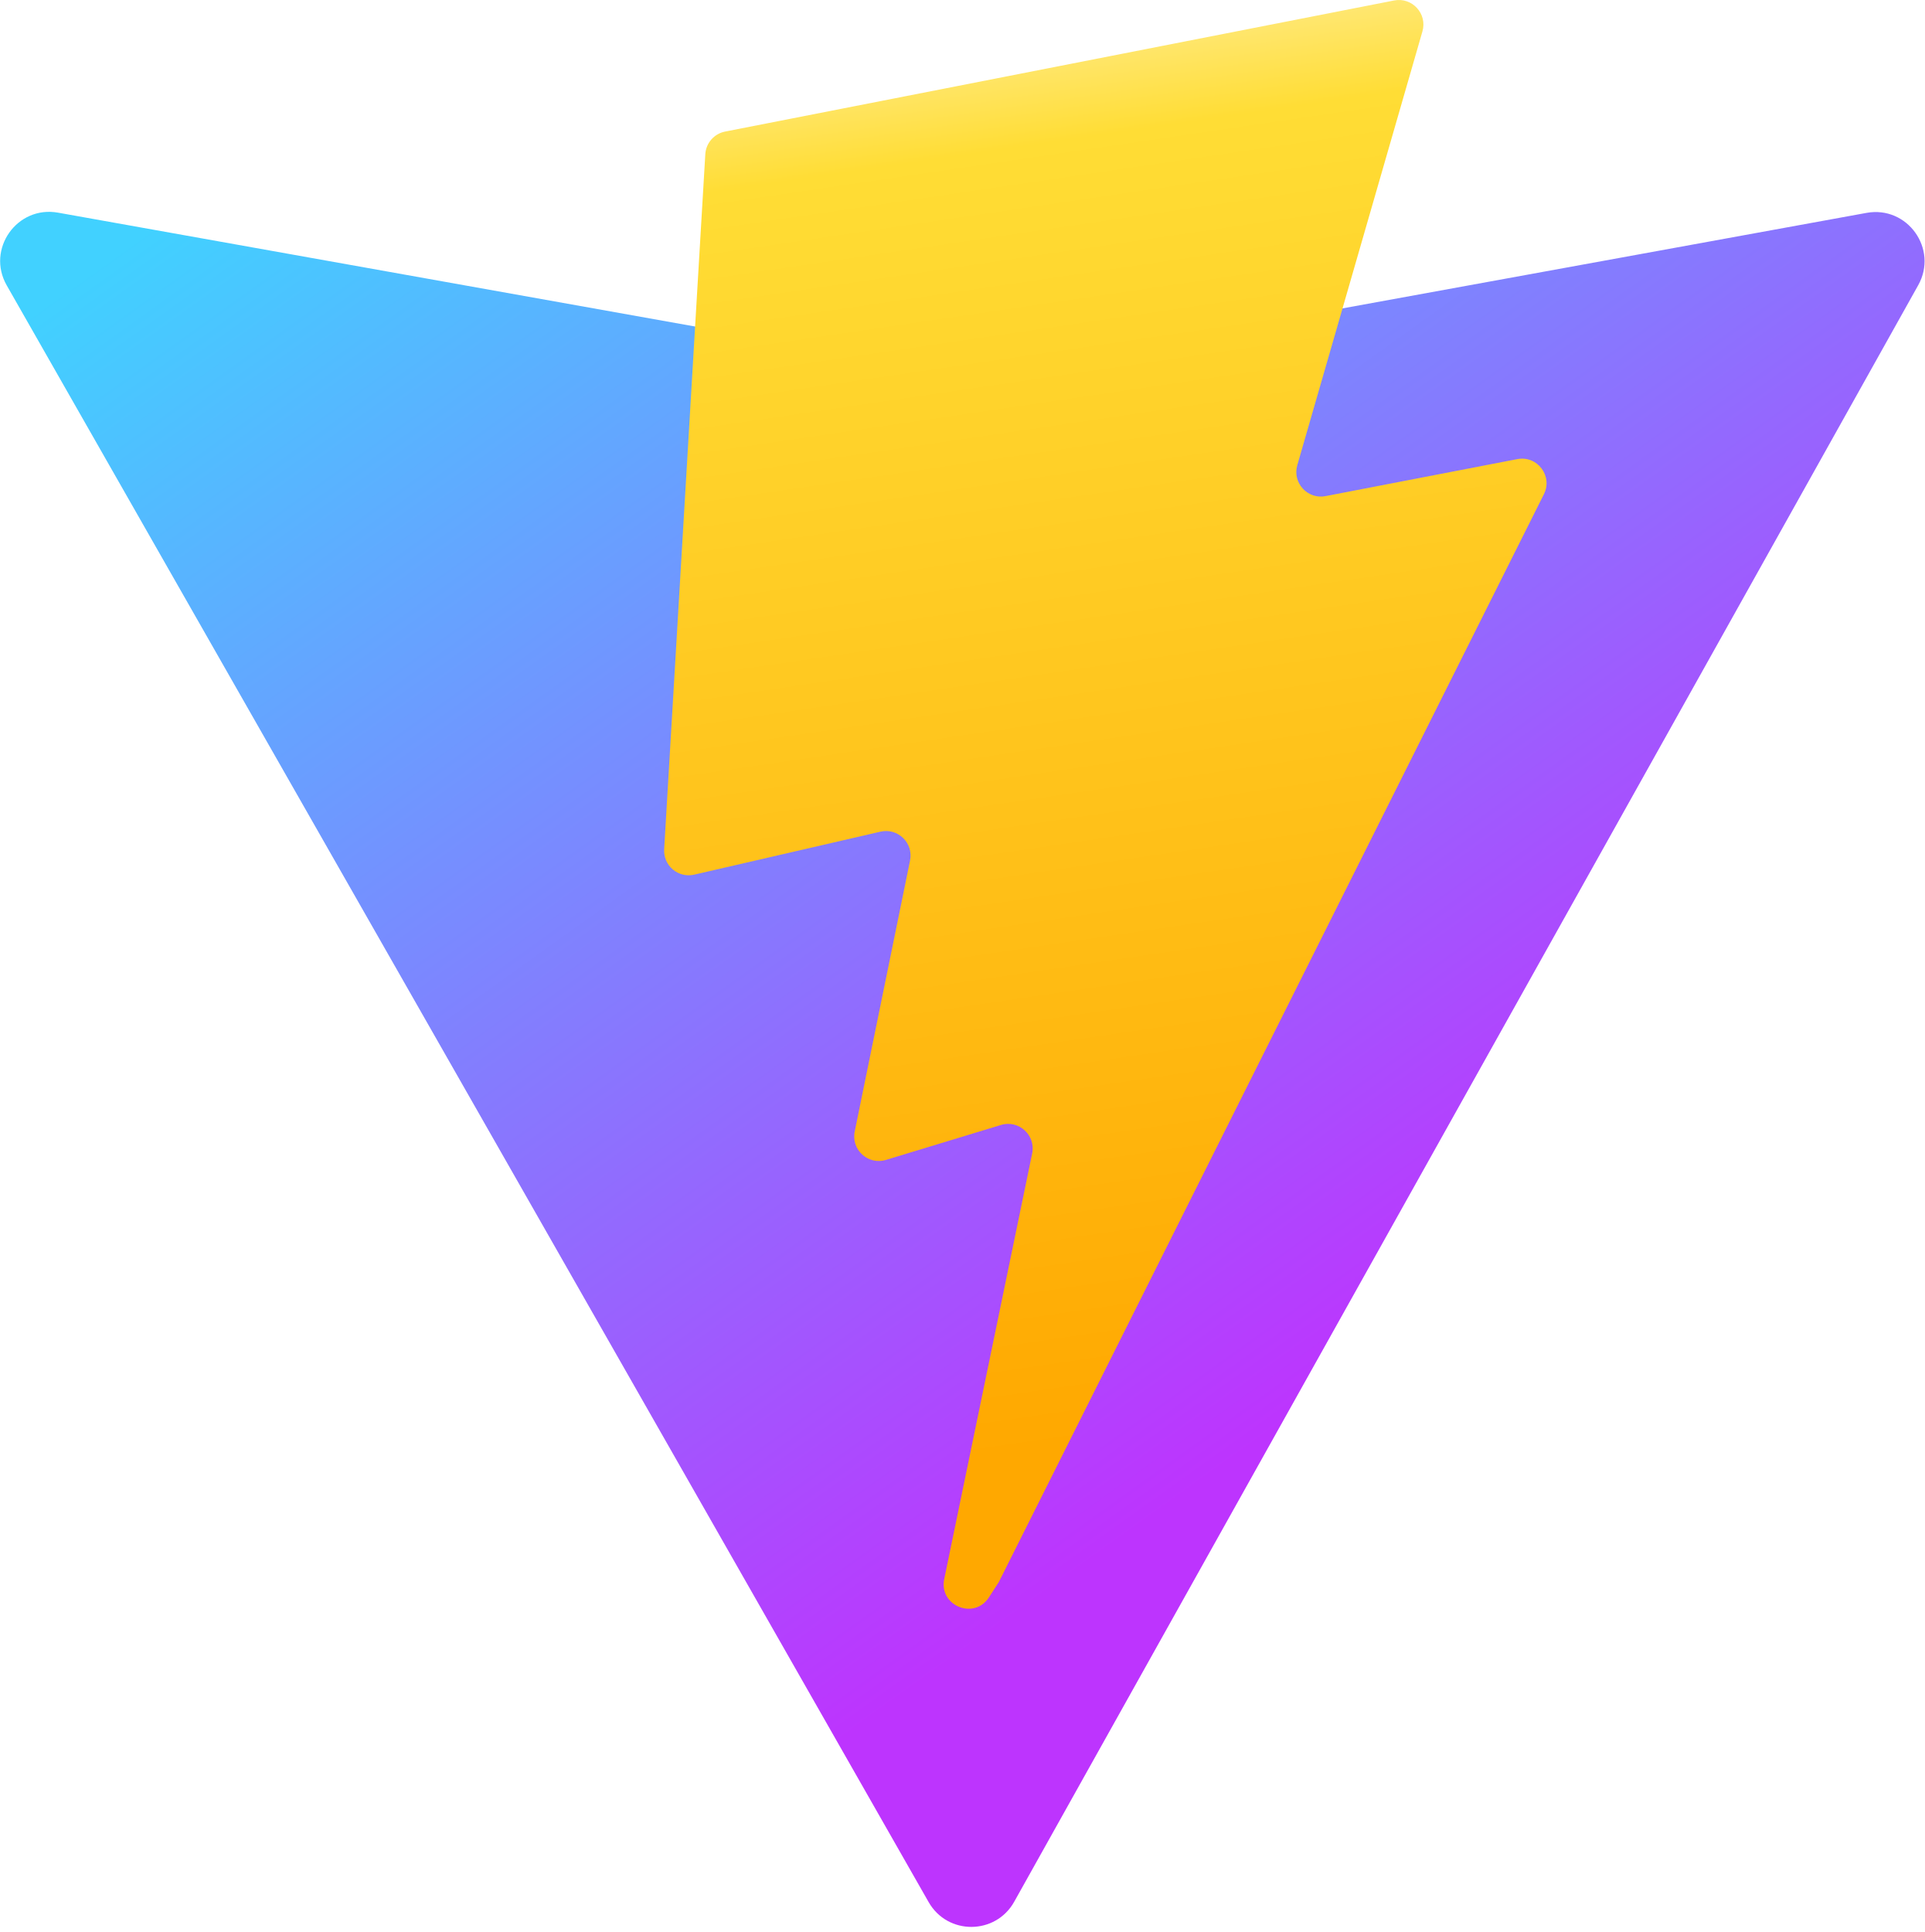
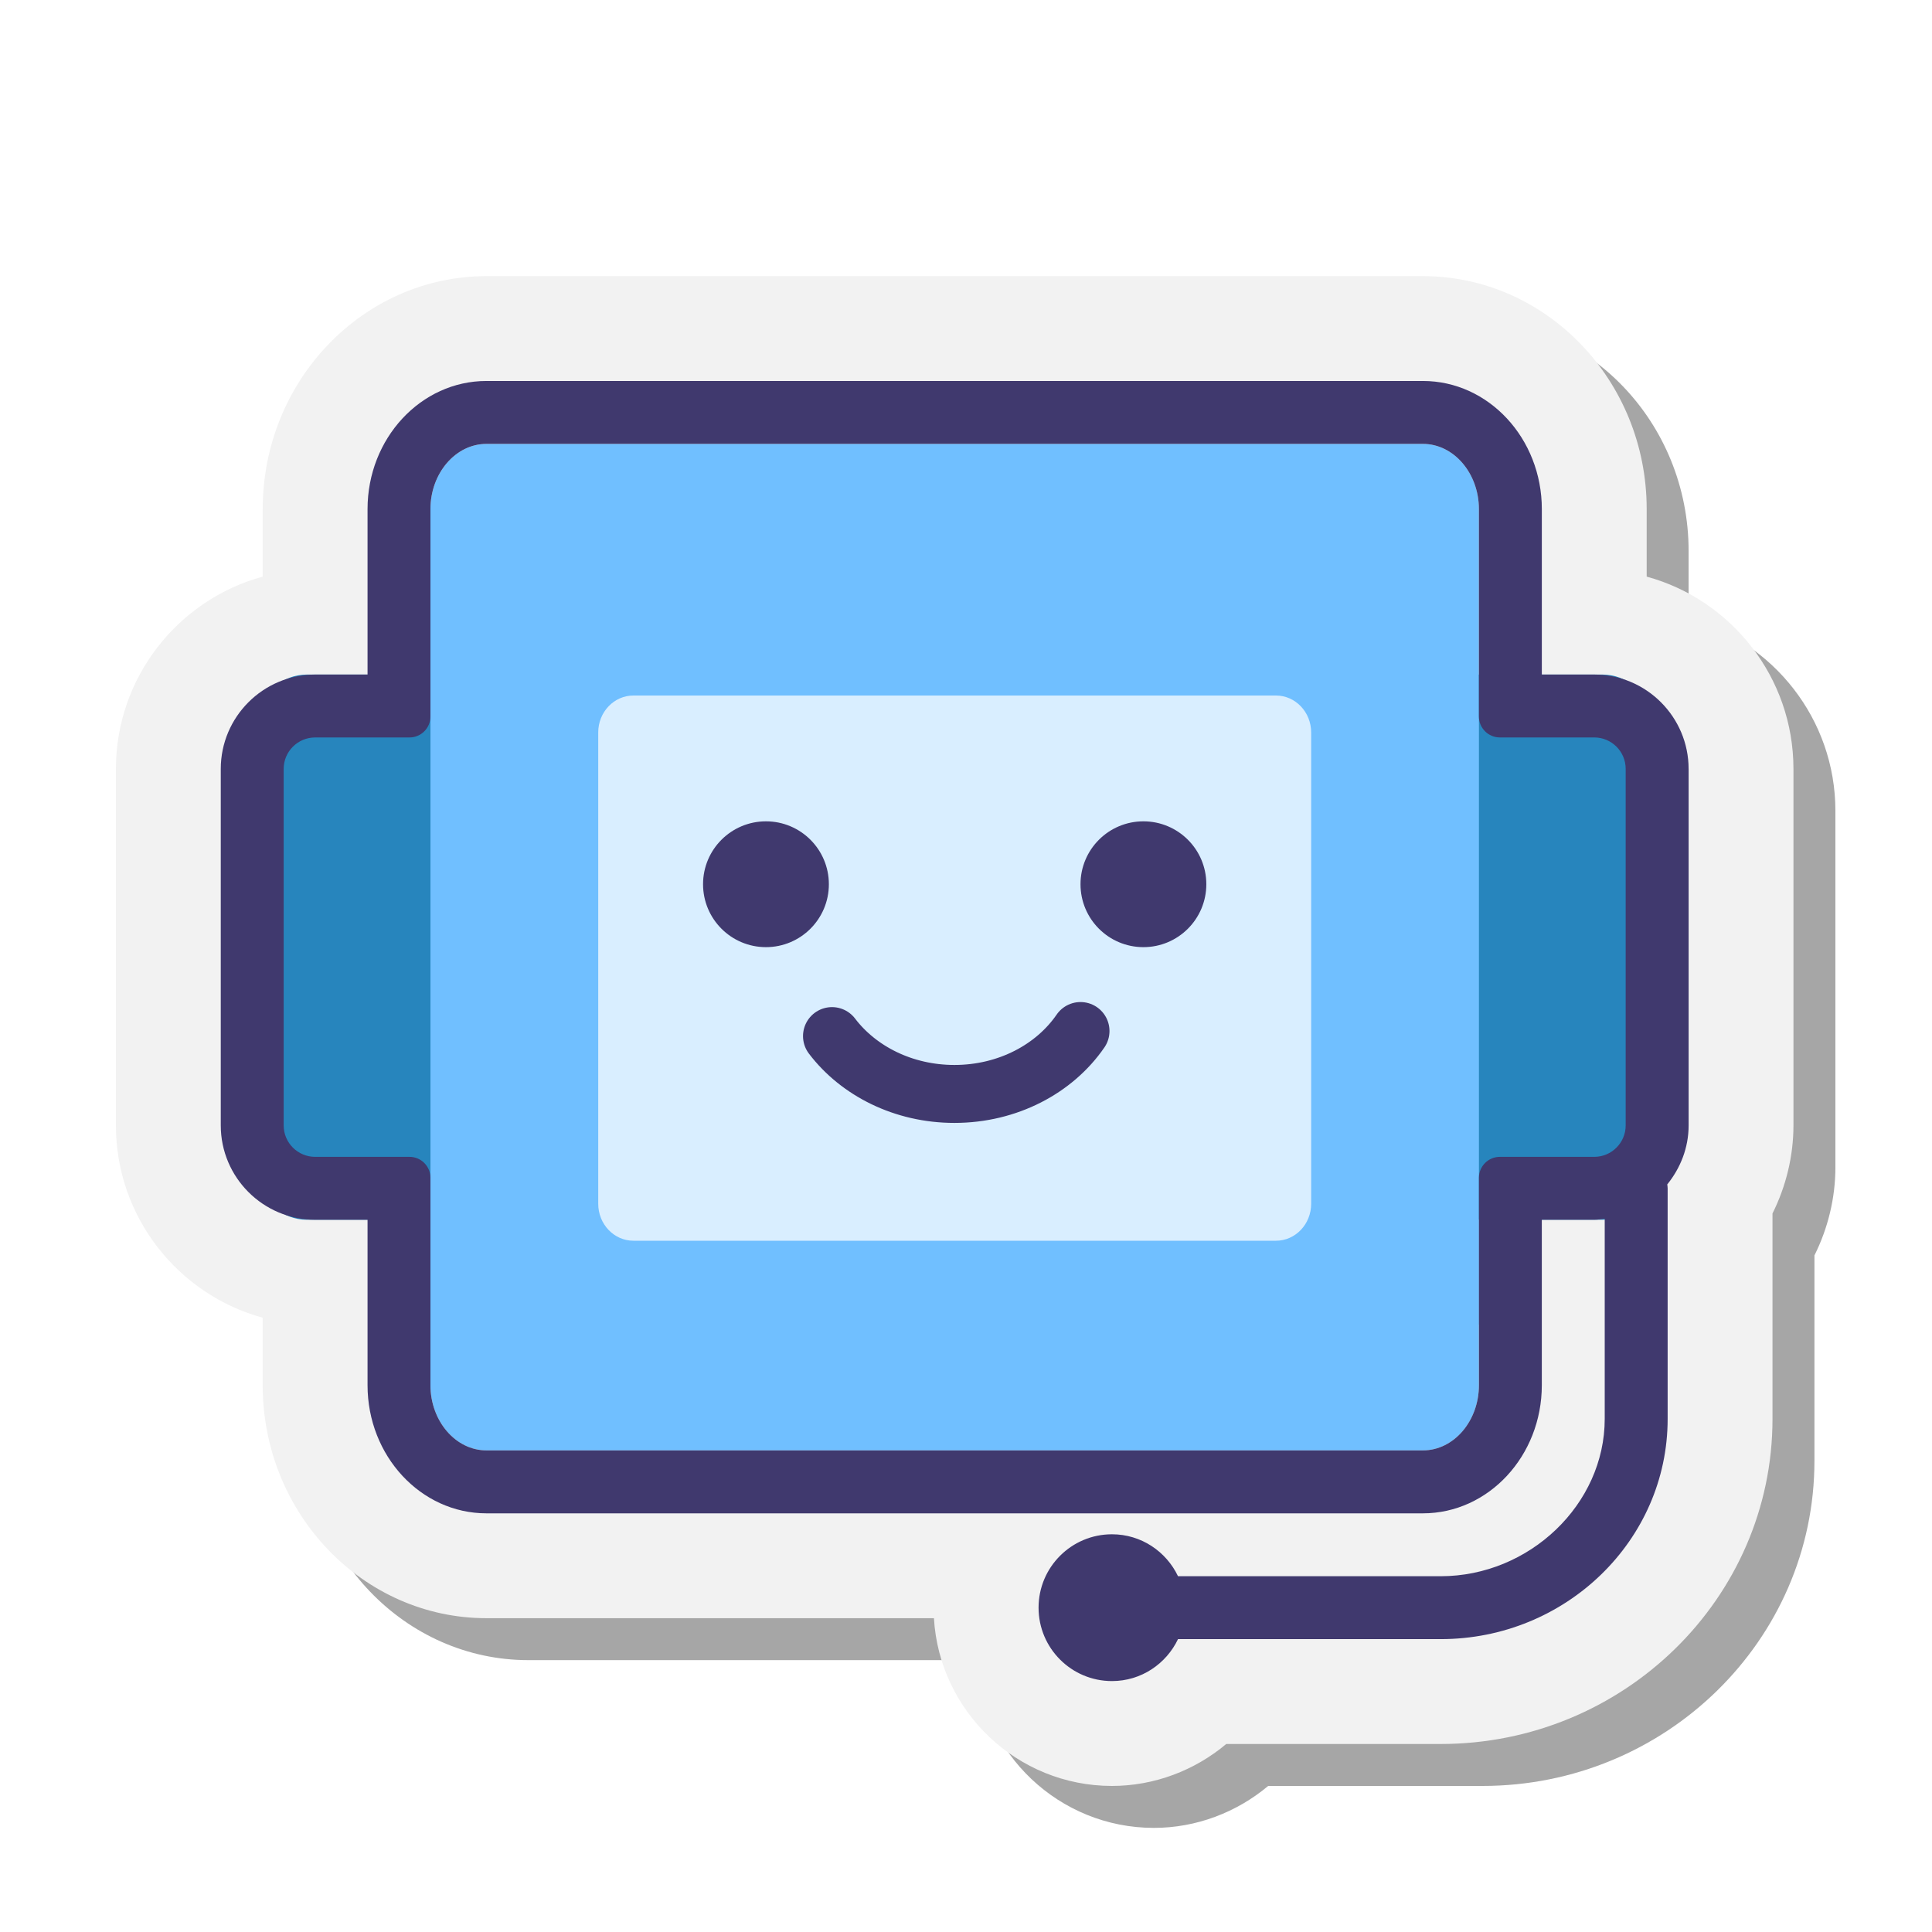
- <svg xmlns="http://www.w3.org/2000/svg" aria-hidden="true" role="img" class="iconify iconify--logos" width="31.88" height="32" preserveAspectRatio="xMidYMid meet" viewBox="0 0 256 257">
-   <defs>
-     <linearGradient id="IconifyId1813088fe1fbc01fb466" x1="-.828%" x2="57.636%" y1="7.652%" y2="78.411%">
-       <stop offset="0%" stop-color="#41D1FF" />
-       <stop offset="100%" stop-color="#BD34FE" />
-     </linearGradient>
-     <linearGradient id="IconifyId1813088fe1fbc01fb467" x1="43.376%" x2="50.316%" y1="2.242%" y2="89.03%">
-       <stop offset="0%" stop-color="#FFEA83" />
-       <stop offset="8.333%" stop-color="#FFDD35" />
-       <stop offset="100%" stop-color="#FFA800" />
-     </linearGradient>
-   </defs>
-   <path fill="url(#IconifyId1813088fe1fbc01fb466)" d="M255.153 37.938L134.897 252.976c-2.483 4.44-8.862 4.466-11.382.048L.875 37.958c-2.746-4.814 1.371-10.646 6.827-9.67l120.385 21.517a6.537 6.537 0 0 0 2.322-.004l117.867-21.483c5.438-.991 9.574 4.796 6.877 9.62Z" />
-   <path fill="url(#IconifyId1813088fe1fbc01fb467)" d="M185.432.063L96.44 17.501a3.268 3.268 0 0 0-2.634 3.014l-5.474 92.456a3.268 3.268 0 0 0 3.997 3.378l24.777-5.718c2.318-.535 4.413 1.507 3.936 3.838l-7.361 36.047c-.495 2.426 1.782 4.5 4.151 3.78l15.304-4.649c2.372-.72 4.652 1.36 4.15 3.788l-11.698 56.621c-.732 3.542 3.979 5.473 5.943 2.437l1.313-2.028l72.516-144.72c1.215-2.423-.88-5.186-3.54-4.672l-25.505 4.922c-2.396.462-4.435-1.77-3.759-4.114l16.646-57.705c.677-2.35-1.37-4.583-3.769-4.113Z" />
+ <svg xmlns="http://www.w3.org/2000/svg" version="1.1" baseProfile="basic" x="0px" y="0px" viewBox="0 0 100 100" xml:space="preserve">
+   <g id="Layer_1">
+     <path style="opacity:0.35;" d="M95,41.97v18.451c0,1.574-0.38,3.148-1.085,4.559v10.637c0,9.28-7.706,16.823-17.181,16.823H65.641   c-1.628,1.368-3.723,2.171-5.915,2.171c-4.906,0-8.933-3.853-9.215-8.683H27.349c-6.382,0-11.581-5.405-11.581-12.058V66   c-4.374-1.194-7.598-0.836-7.598-5.579V41.97c0-4.743,3.224-8.759,7.598-9.953v-3.495c0-6.653,5.199-12.058,11.581-12.058h48.472   c6.382,0,11.581,5.405,11.581,12.058v3.495C91.776,33.211,95,37.226,95,41.97z" />
+     <path style="fill:#F2F2F2;" d="M92.829,39.799V58.25c0,1.574-0.38,3.148-1.085,4.559v10.637c0,9.28-7.706,16.823-17.181,16.823   H63.47c-1.628,1.368-3.723,2.171-5.915,2.171c-4.906,0-8.933-3.853-9.215-8.683H25.178c-6.382,0-11.581-5.405-11.581-12.058v-3.495   C9.224,67.009,6,62.993,6,58.25V39.799c0-4.743,3.224-8.759,7.598-9.953v-3.495c0-6.653,5.199-12.058,11.581-12.058h48.472   c6.382,0,11.581,5.405,11.581,12.058v3.495C89.606,31.04,92.829,35.056,92.829,39.799z" />
+     <path style="fill:#2785BD;" d="M85.232,36.977v24.095c0,1.14-1.017,2.062-2.288,2.062H15.885c-1.271,0-2.288-0.923-2.288-2.062   V36.977c0-1.14,1.017-2.062,2.288-2.062h67.059C84.215,34.915,85.232,35.837,85.232,36.977z" />
+     <path style="fill:#70BFFF;" d="M76.549,26.351v42.21H22.28v-42.21c0-1.856,1.302-3.375,2.898-3.375h48.472   C75.246,22.976,76.549,24.495,76.549,26.351z" />
+     <path style="fill:#70BFFF;" d="M76.549,63.134v8.564c0,1.856-1.302,3.375-2.898,3.375H25.178c-1.595,0-2.898-1.52-2.898-3.375   v-8.564H76.549z" />
+     <path style="fill:#D9EEFF;" d="M66.044,64.22H32.786c-1.006,0-1.822-0.857-1.822-1.913V37.913c0-1.057,0.816-1.913,1.822-1.913   h33.258c1.006,0,1.822,0.857,1.822,1.913v24.393C67.866,63.363,67.05,64.22,66.044,64.22z" />
+     <path style="fill:none;stroke:#40396E;stroke-width:3;stroke-linecap:round;stroke-linejoin:round;stroke-miterlimit:10;" d="   M55.927,53.366c-1.342,1.953-3.763,3.256-6.526,3.256c-2.638,0-4.964-1.188-6.337-2.994" />
+     <circle style="fill:#40396E;" cx="39.646" cy="45.768" r="3.256" />
+     <circle style="fill:#40396E;" cx="59.183" cy="45.768" r="3.256" />
+     <path style="fill:#40396E;" d="M87.402,39.799c0-2.692-2.192-4.884-4.884-4.884h-2.713v-8.564c0-3.658-2.757-6.632-6.154-6.632   H25.178c-3.397,0-6.154,2.974-6.154,6.632v8.564h-2.713c-2.692,0-4.884,2.192-4.884,4.884V58.25c0,2.692,2.192,4.884,4.884,4.884   h2.713v8.564c0,3.658,2.757,6.632,6.154,6.632h48.472c3.397,0,6.154-2.974,6.154-6.632v-8.564h2.713   c0.186,0,0.362-0.035,0.543-0.055v10.366c0,4.412-3.89,8.14-8.493,8.14H60.974c-0.611-1.28-1.906-2.171-3.419-2.171   c-2.098,0-3.799,1.701-3.799,3.799c0,2.098,1.701,3.799,3.799,3.799c1.513,0,2.808-0.891,3.419-2.171h13.594   c6.478,0,11.749-5.112,11.749-11.396V61.506c0-0.069-0.012-0.134-0.02-0.201c0.68-0.84,1.106-1.894,1.106-3.055V39.799z    M77.634,59.878c-0.599,0-1.085,0.486-1.085,1.085v10.734c0,1.856-1.302,3.375-2.898,3.375H25.178c-1.595,0-2.898-1.52-2.898-3.375   V60.963c0-0.599-0.486-1.085-1.085-1.085h-4.884c-0.899,0-1.628-0.729-1.628-1.628V39.799c0-0.899,0.729-1.628,1.628-1.628h4.884   c0.599,0,1.085-0.486,1.085-1.085V26.351c0-1.856,1.302-3.375,2.898-3.375h48.472c1.595,0,2.898,1.519,2.898,3.375v10.734   c0,0.599,0.486,1.085,1.085,1.085h4.884c0.899,0,1.628,0.729,1.628,1.628V58.25c0,0.899-0.729,1.628-1.628,1.628H77.634z" />
+   </g>
+   <g id="Layer_2">
+ </g>
+   <g id="Layer_3">
+ </g>
+   <g id="Layer_4">
+ </g>
</svg>
